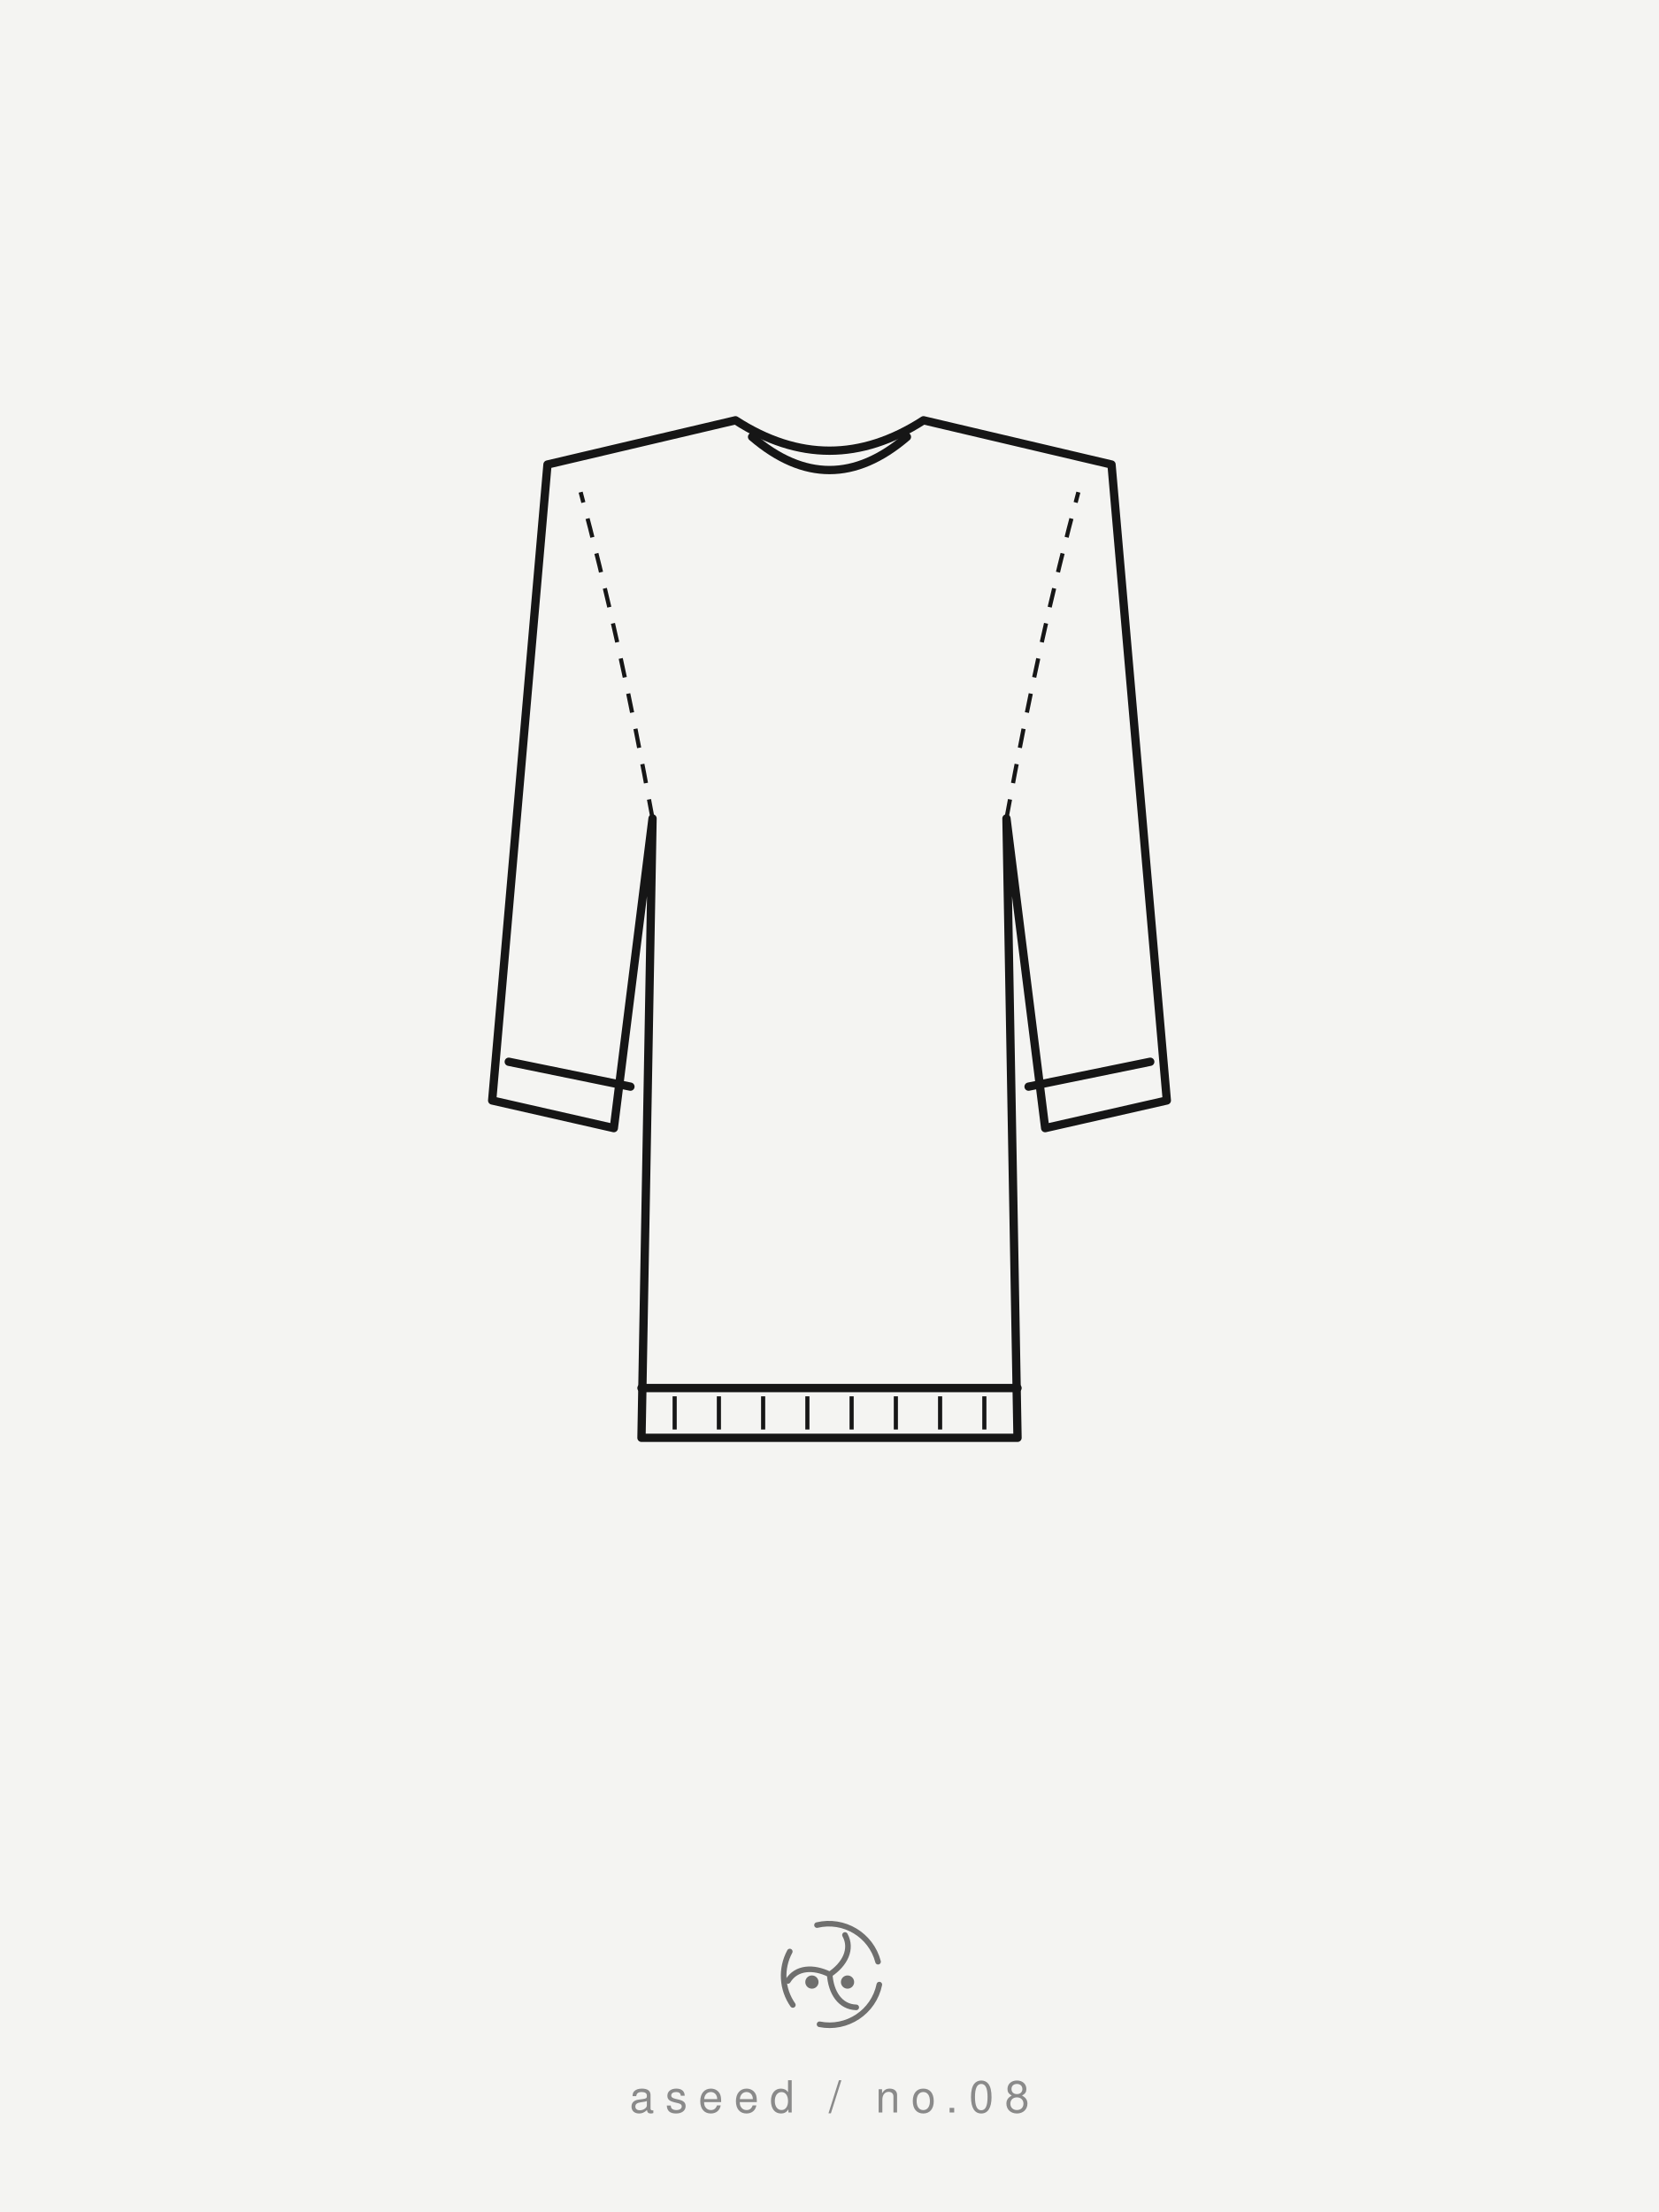
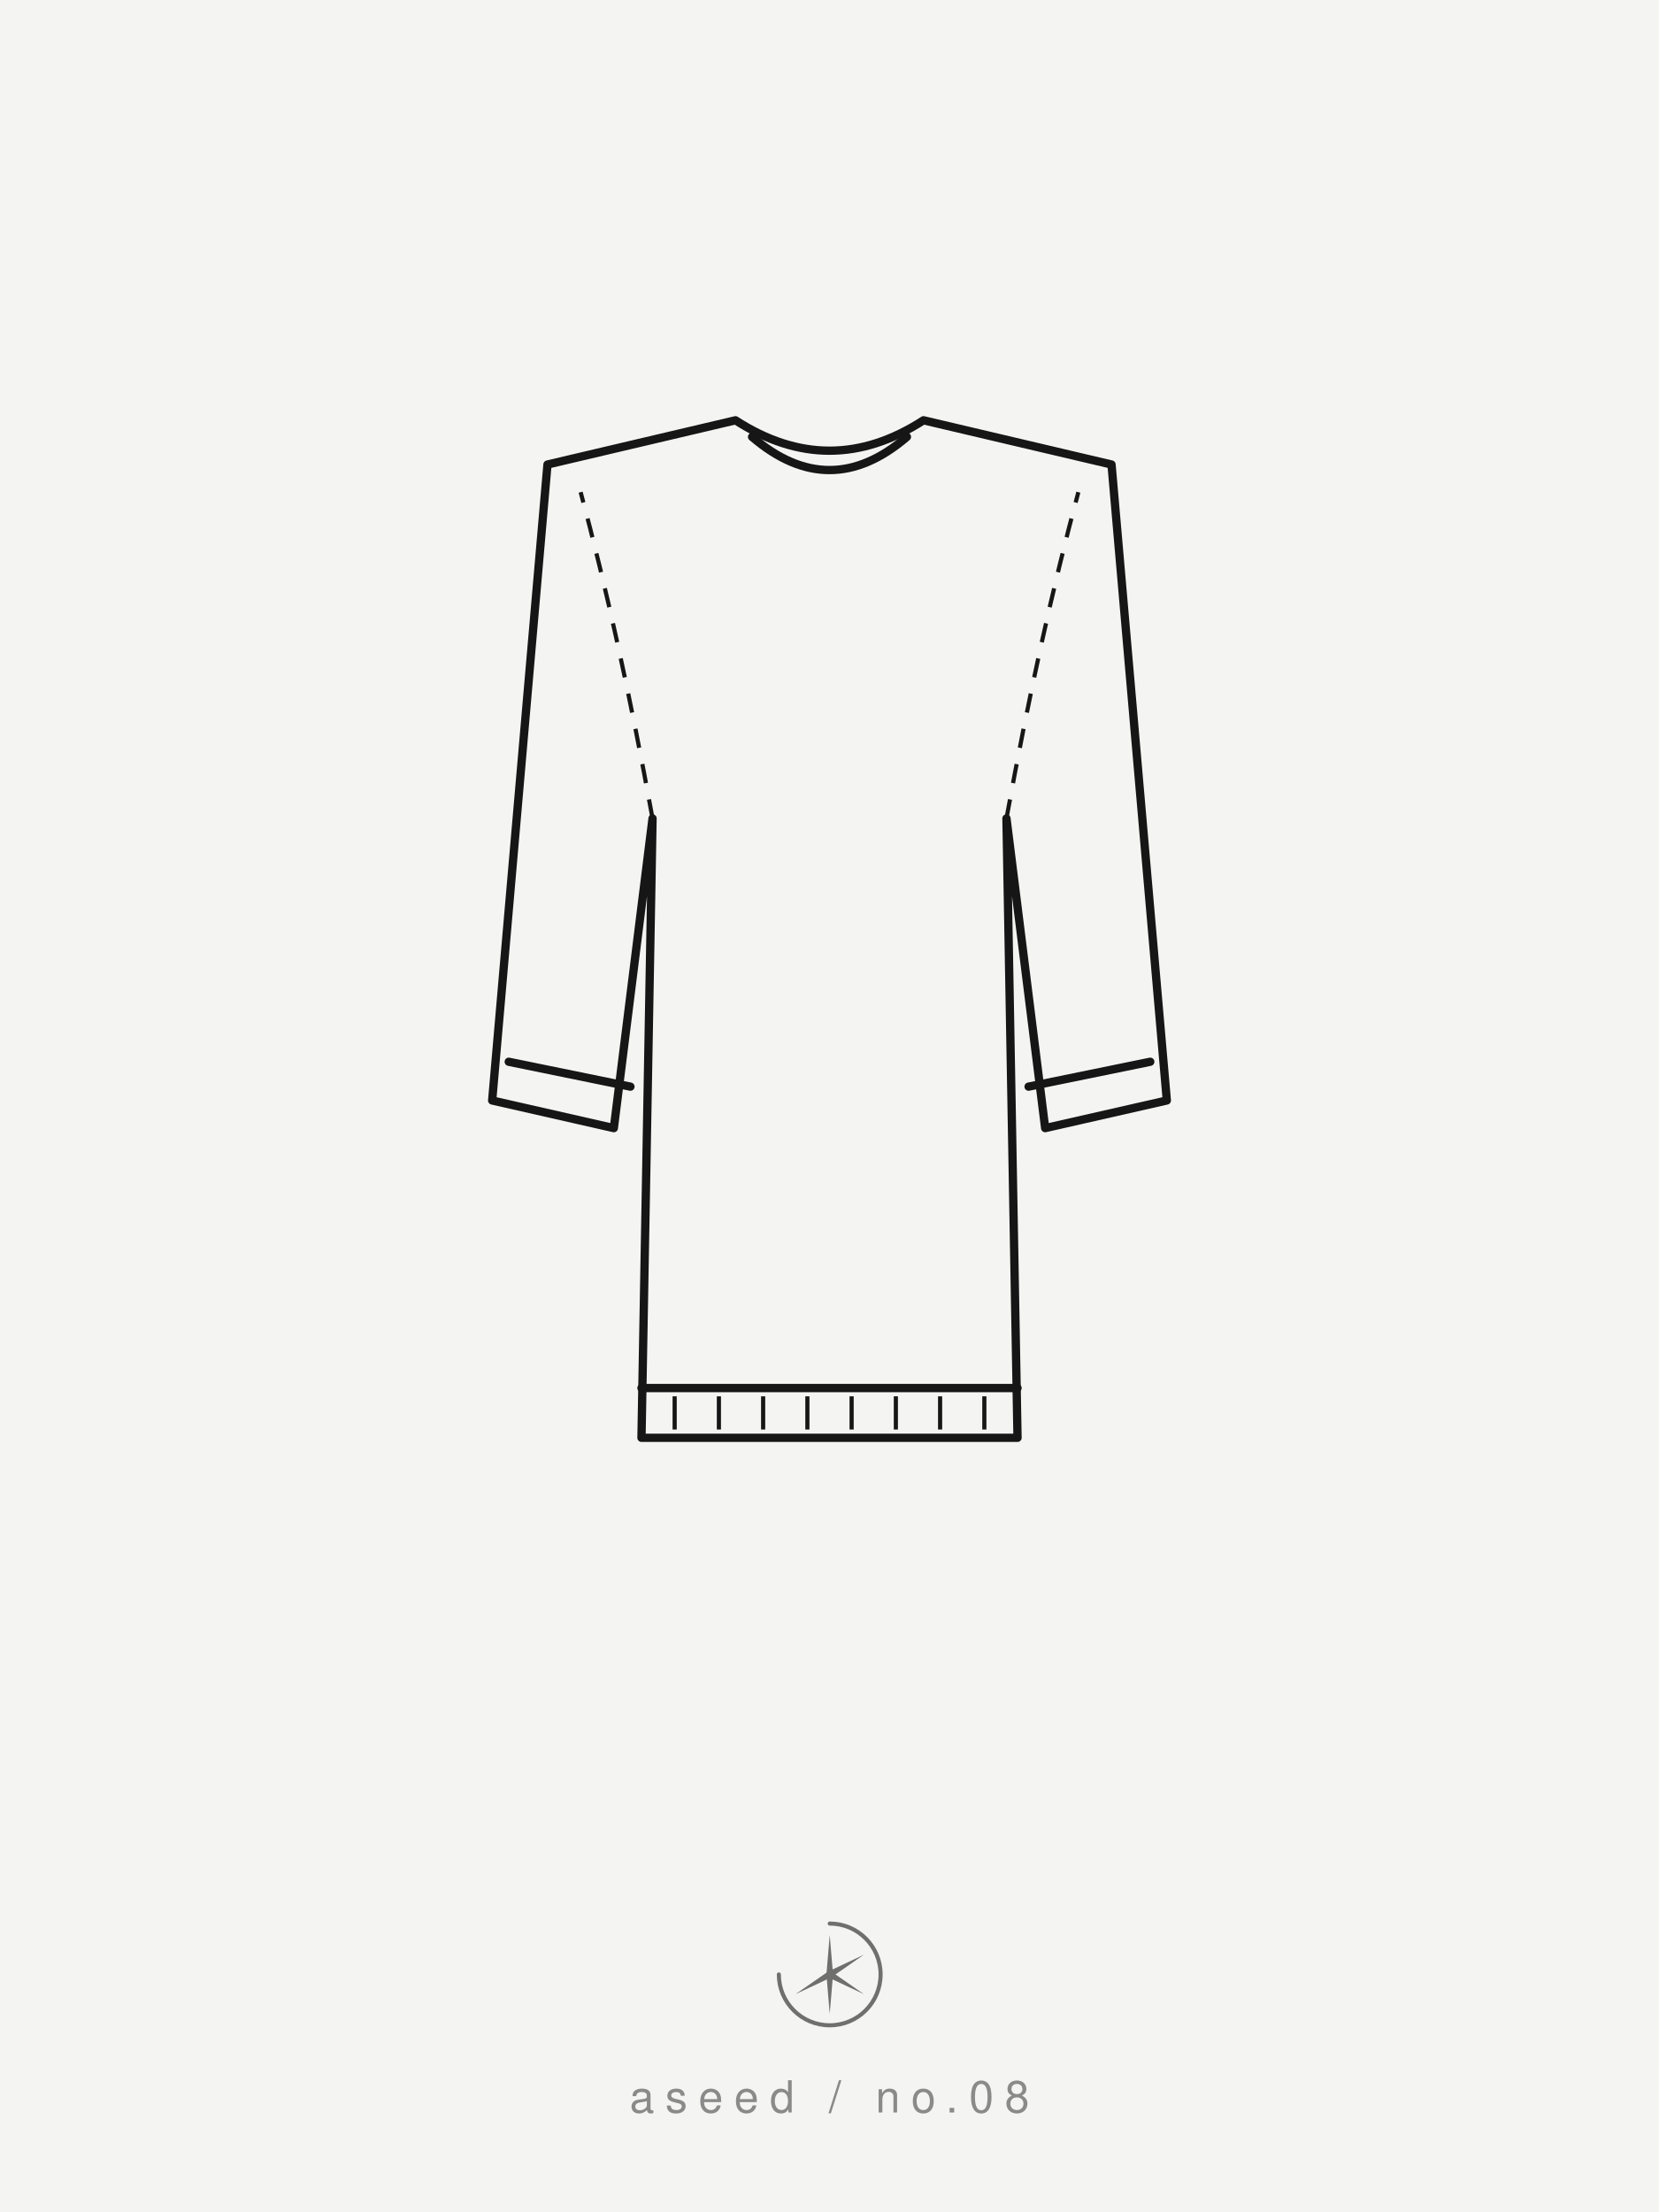
<svg xmlns="http://www.w3.org/2000/svg" viewBox="0 0 600 800">
  <rect width="600" height="800" fill="#f4f4f2" />
  <g fill="none" stroke="#161616" stroke-width="3" stroke-linecap="round" stroke-linejoin="round">
    <path d="M266,152 L198,168 L178,398 L222,408 L236,296 L232,520 L368,520 L364,296 L378,408 L422,398 L402,168 L334,152 Q300,174 266,152 Z" />
    <path d="M272,158 Q300,182 328,158" />
    <path d="M232,502 L368,502" />
    <path d="M184,384 L228,393 M416,384 L372,393" />
  </g>
  <g fill="none" stroke="#161616" stroke-width="1.5">
    <path d="M244,505 L244,517 M260,505 L260,517 M276,505 L276,517 M292,505 L292,517 M308,505 L308,517 M324,505 L324,517 M340,505 L340,517 M356,505 L356,517" />
  </g>
  <g fill="none" stroke="#161616" stroke-width="1.5" stroke-dasharray="7 6">
    <path d="M236,296 Q224,230 210,178 M364,296 Q376,230 390,178" />
  </g>
-   <g fill="none" stroke="#161616" stroke-width="2.2" stroke-linecap="round" opacity=".6" transform="translate(278,692) scale(0.92)">
-     <path d="M43.5,28 A20,20 0 0 1 20,43.6" />
-     <path d="M9.5,36 A20,20 0 0 1 8.3,15" />
-     <path d="M19,4.6 A20,20 0 0 1 43,19" />
-     <path d="M24,24 C30,20 33,14 30,8.5" />
-     <path d="M24,24 C30,20 33,14 30,8.5" transform="rotate(120 24 24)" />
-     <path d="M24,24 C30,20 33,14 30,8.5" transform="rotate(240 24 24)" />
-     <g fill="#161616" stroke="none">
-       <circle cx="31" cy="27" r="2.6" />
-       <circle cx="17" cy="27" r="2.6" />
-     </g>
+   <g fill="#161616" opacity=".6" transform="translate(278,692) scale(0.92)">
+     <path d="M24,4 A20,20 0 1 1 4,24" fill="none" stroke-linecap="round" stroke="#161616" stroke-width="1.6" />
+     <path d="M22.7,24 L24,8.5 L25.3,24 Z" />
+     <path d="M22.7,24 L24,8.5 L25.3,24 Z" transform="rotate(60 24 24)" />
+     <path d="M22.7,24 L24,8.5 L25.3,24 Z" transform="rotate(120 24 24)" />
+     <path d="M22.7,24 L24,8.5 L25.3,24 Z" transform="rotate(180 24 24)" />
+     <path d="M22.7,24 L24,8.5 L25.3,24 Z" transform="rotate(240 24 24)" />
  </g>
  <text x="300" y="764" font-family="Helvetica, Arial, sans-serif" font-size="16" letter-spacing="4" fill="#8a8a8a" text-anchor="middle">aseed / no.08</text>
</svg>
